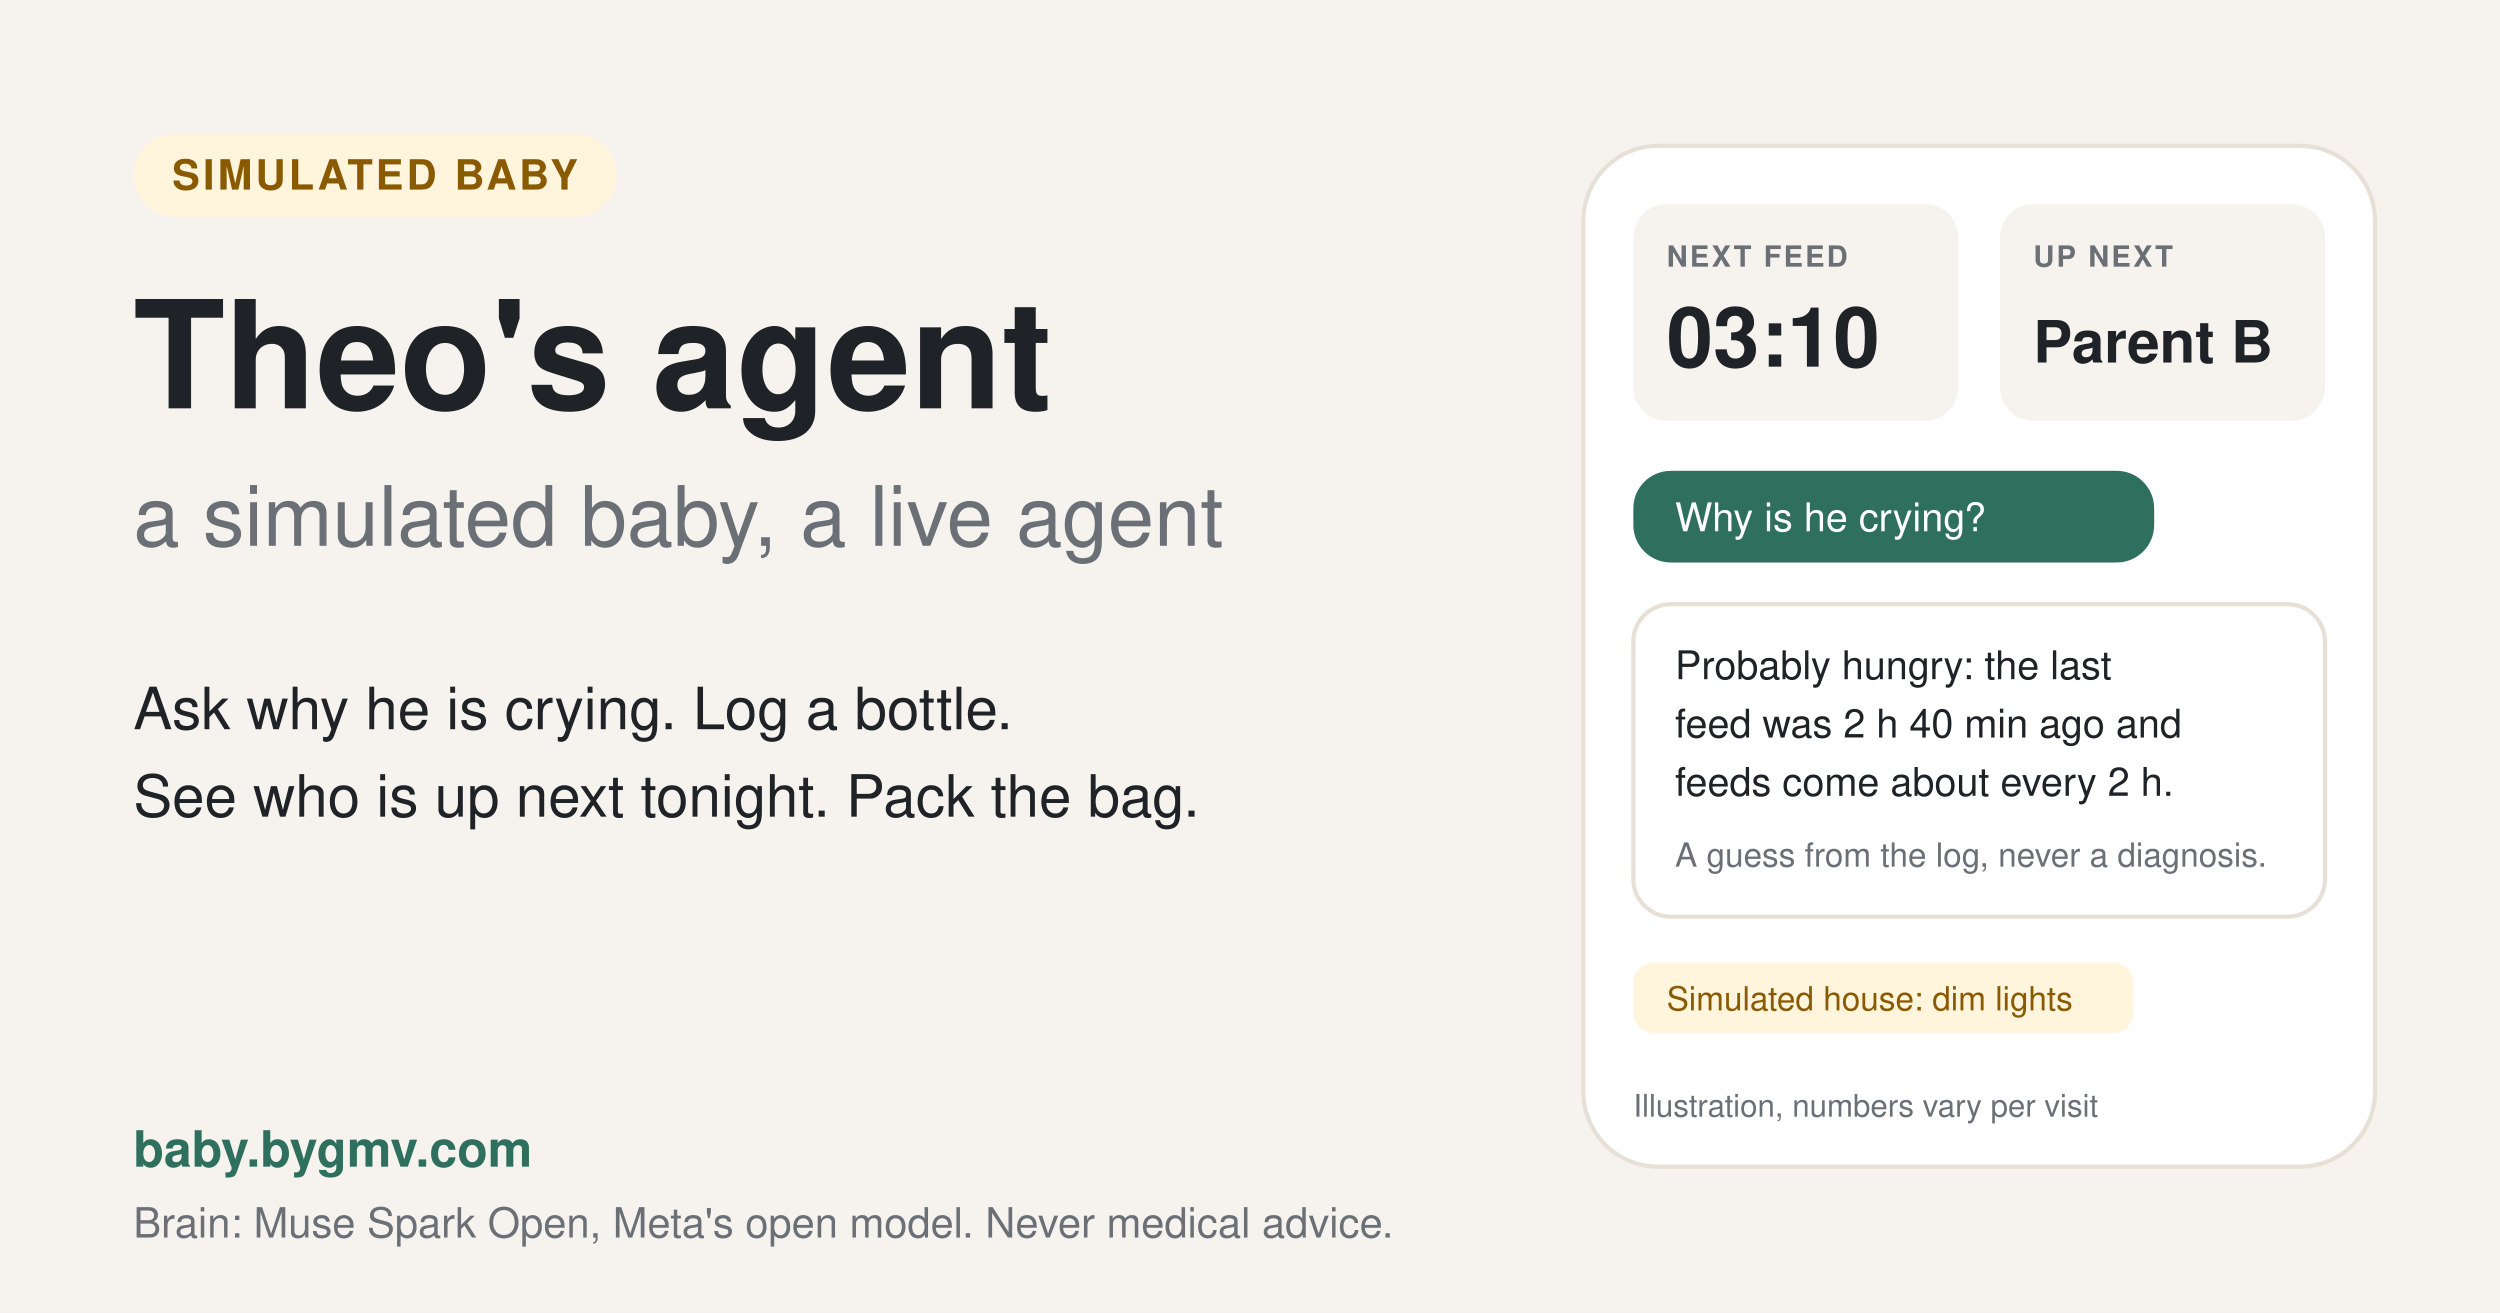
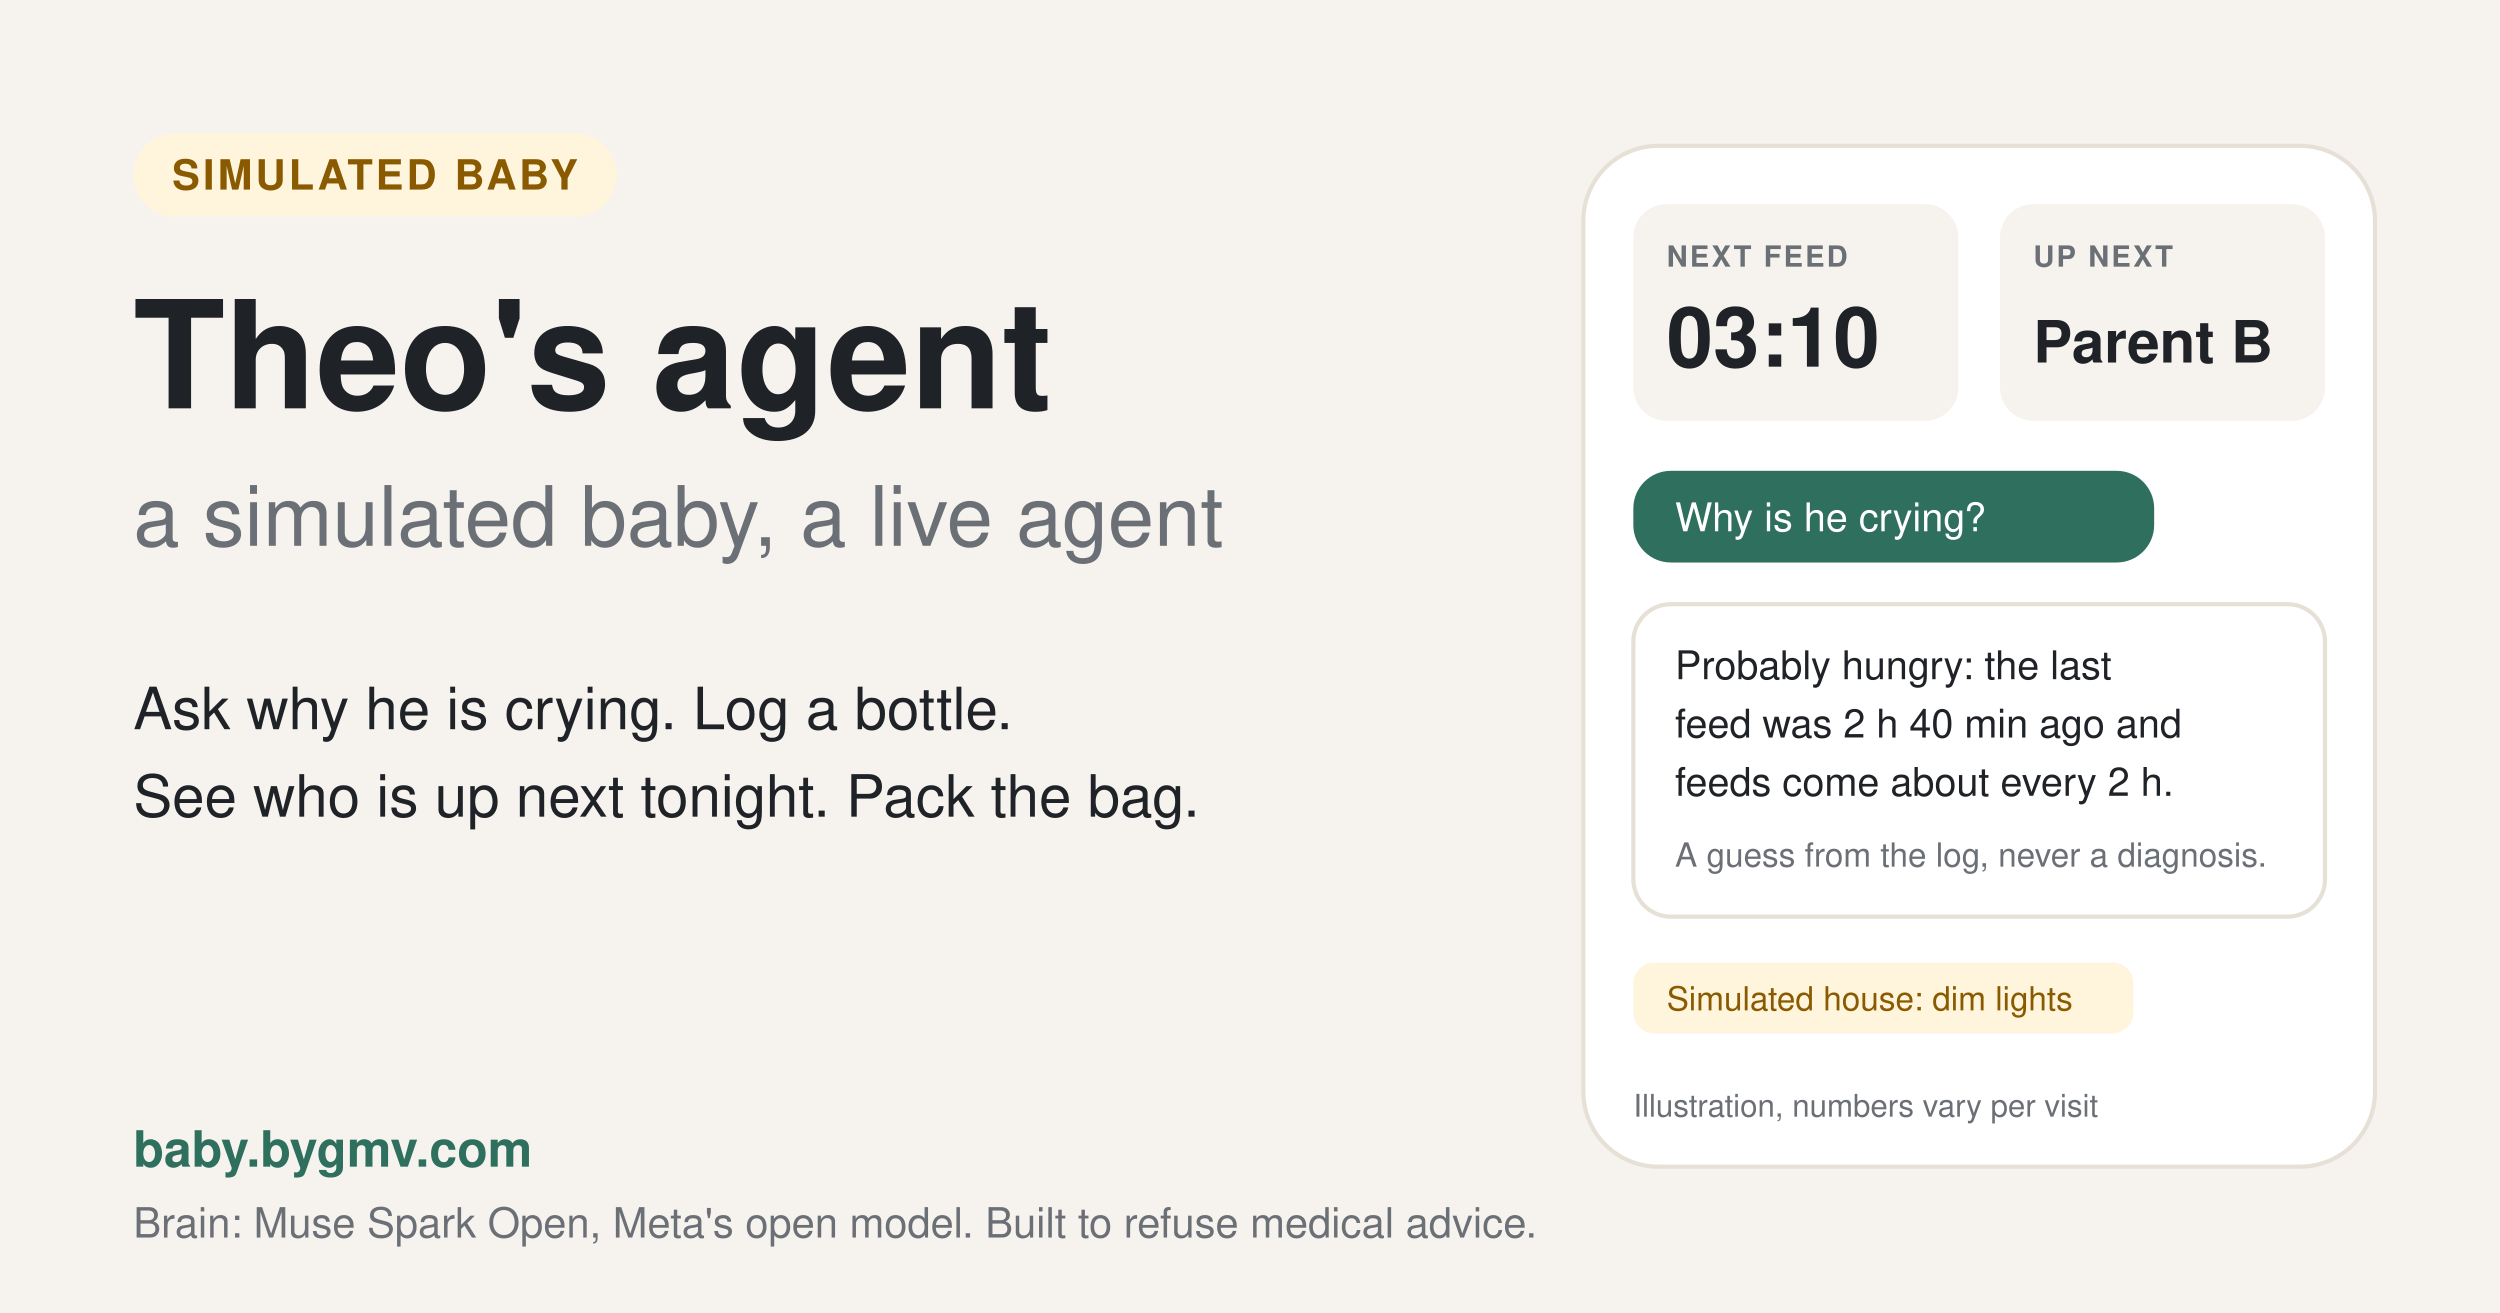
<svg xmlns="http://www.w3.org/2000/svg" width="1200" height="630" viewBox="0 0 1200 630">
  <rect width="1200" height="630" fill="#f6f3ee" />
  <g font-family="Helvetica Neue, Helvetica, Arial, sans-serif">
    <rect x="64" y="64" width="232" height="40" rx="20" fill="#fff4dc" />
    <text x="180" y="91" font-size="20" font-weight="700" fill="#8a5a00" text-anchor="middle" letter-spacing="1.5">SIMULATED BABY</text>
    <text x="64" y="196" font-size="72" font-weight="800" fill="#1f2328">Theo's agent</text>
    <text x="64" y="262" font-size="40" font-weight="500" fill="#6b6f76">a simulated baby, a live agent</text>
    <text x="64" y="350" font-size="28" fill="#1f2328">Ask why he is crying. Log a bottle.</text>
    <text x="64" y="392" font-size="28" fill="#1f2328">See who is up next tonight. Pack the bag.</text>
    <text x="64" y="560" font-size="24" font-weight="600" fill="#2f6f5e">baby.bygmv.com</text>
-     <text x="64" y="594" font-size="20" fill="#6b6f76">Brain: Muse Spark Open, Meta's open model. Never medical advice.</text>
+     <text x="64" y="594" font-size="20" fill="#6b6f76">Brain: Muse Spark Open, Meta's open model. Built to refuse medical advice.</text>
    <g transform="translate(760 70)">
      <rect width="380" height="490" rx="36" fill="#ffffff" stroke="#e6e0d6" stroke-width="2" />
      <rect x="24" y="28" width="156" height="104" rx="16" fill="#f6f3ee" />
      <text x="40" y="58" font-size="14" font-weight="700" fill="#6b6f76" letter-spacing="1">NEXT FEED</text>
      <text x="40" y="106" font-size="40" font-weight="800" fill="#1f2328">03:10</text>
      <rect x="200" y="28" width="156" height="104" rx="16" fill="#f6f3ee" />
      <text x="216" y="58" font-size="14" font-weight="700" fill="#6b6f76" letter-spacing="1">UP NEXT</text>
      <text x="216" y="104" font-size="28" font-weight="800" fill="#1f2328">Parent B</text>
      <rect x="24" y="156" width="250" height="44" rx="18" fill="#2f6f5e" />
      <text x="44" y="185" font-size="19" fill="#ffffff">Why is he crying?</text>
      <rect x="24" y="220" width="332" height="150" rx="18" fill="#ffffff" stroke="#e6e0d6" stroke-width="2" />
      <text x="44" y="256" font-size="19" fill="#1f2328">Probably hungry: the last</text>
      <text x="44" y="284" font-size="19" fill="#1f2328">feed was 2 h 40 min ago and</text>
      <text x="44" y="312" font-size="19" fill="#1f2328">feeds come about every 2 h.</text>
      <text x="44" y="346" font-size="16" fill="#6b6f76">A guess from the log, never a diagnosis.</text>
      <rect x="24" y="392" width="240" height="34" rx="10" fill="#fff4dc" />
      <text x="40" y="415" font-size="16" fill="#8a5a00">Simulated house: dim lights</text>
      <text x="24" y="466" font-size="15" fill="#6b6f76">Illustration, numbers vary per visit</text>
    </g>
  </g>
</svg>
